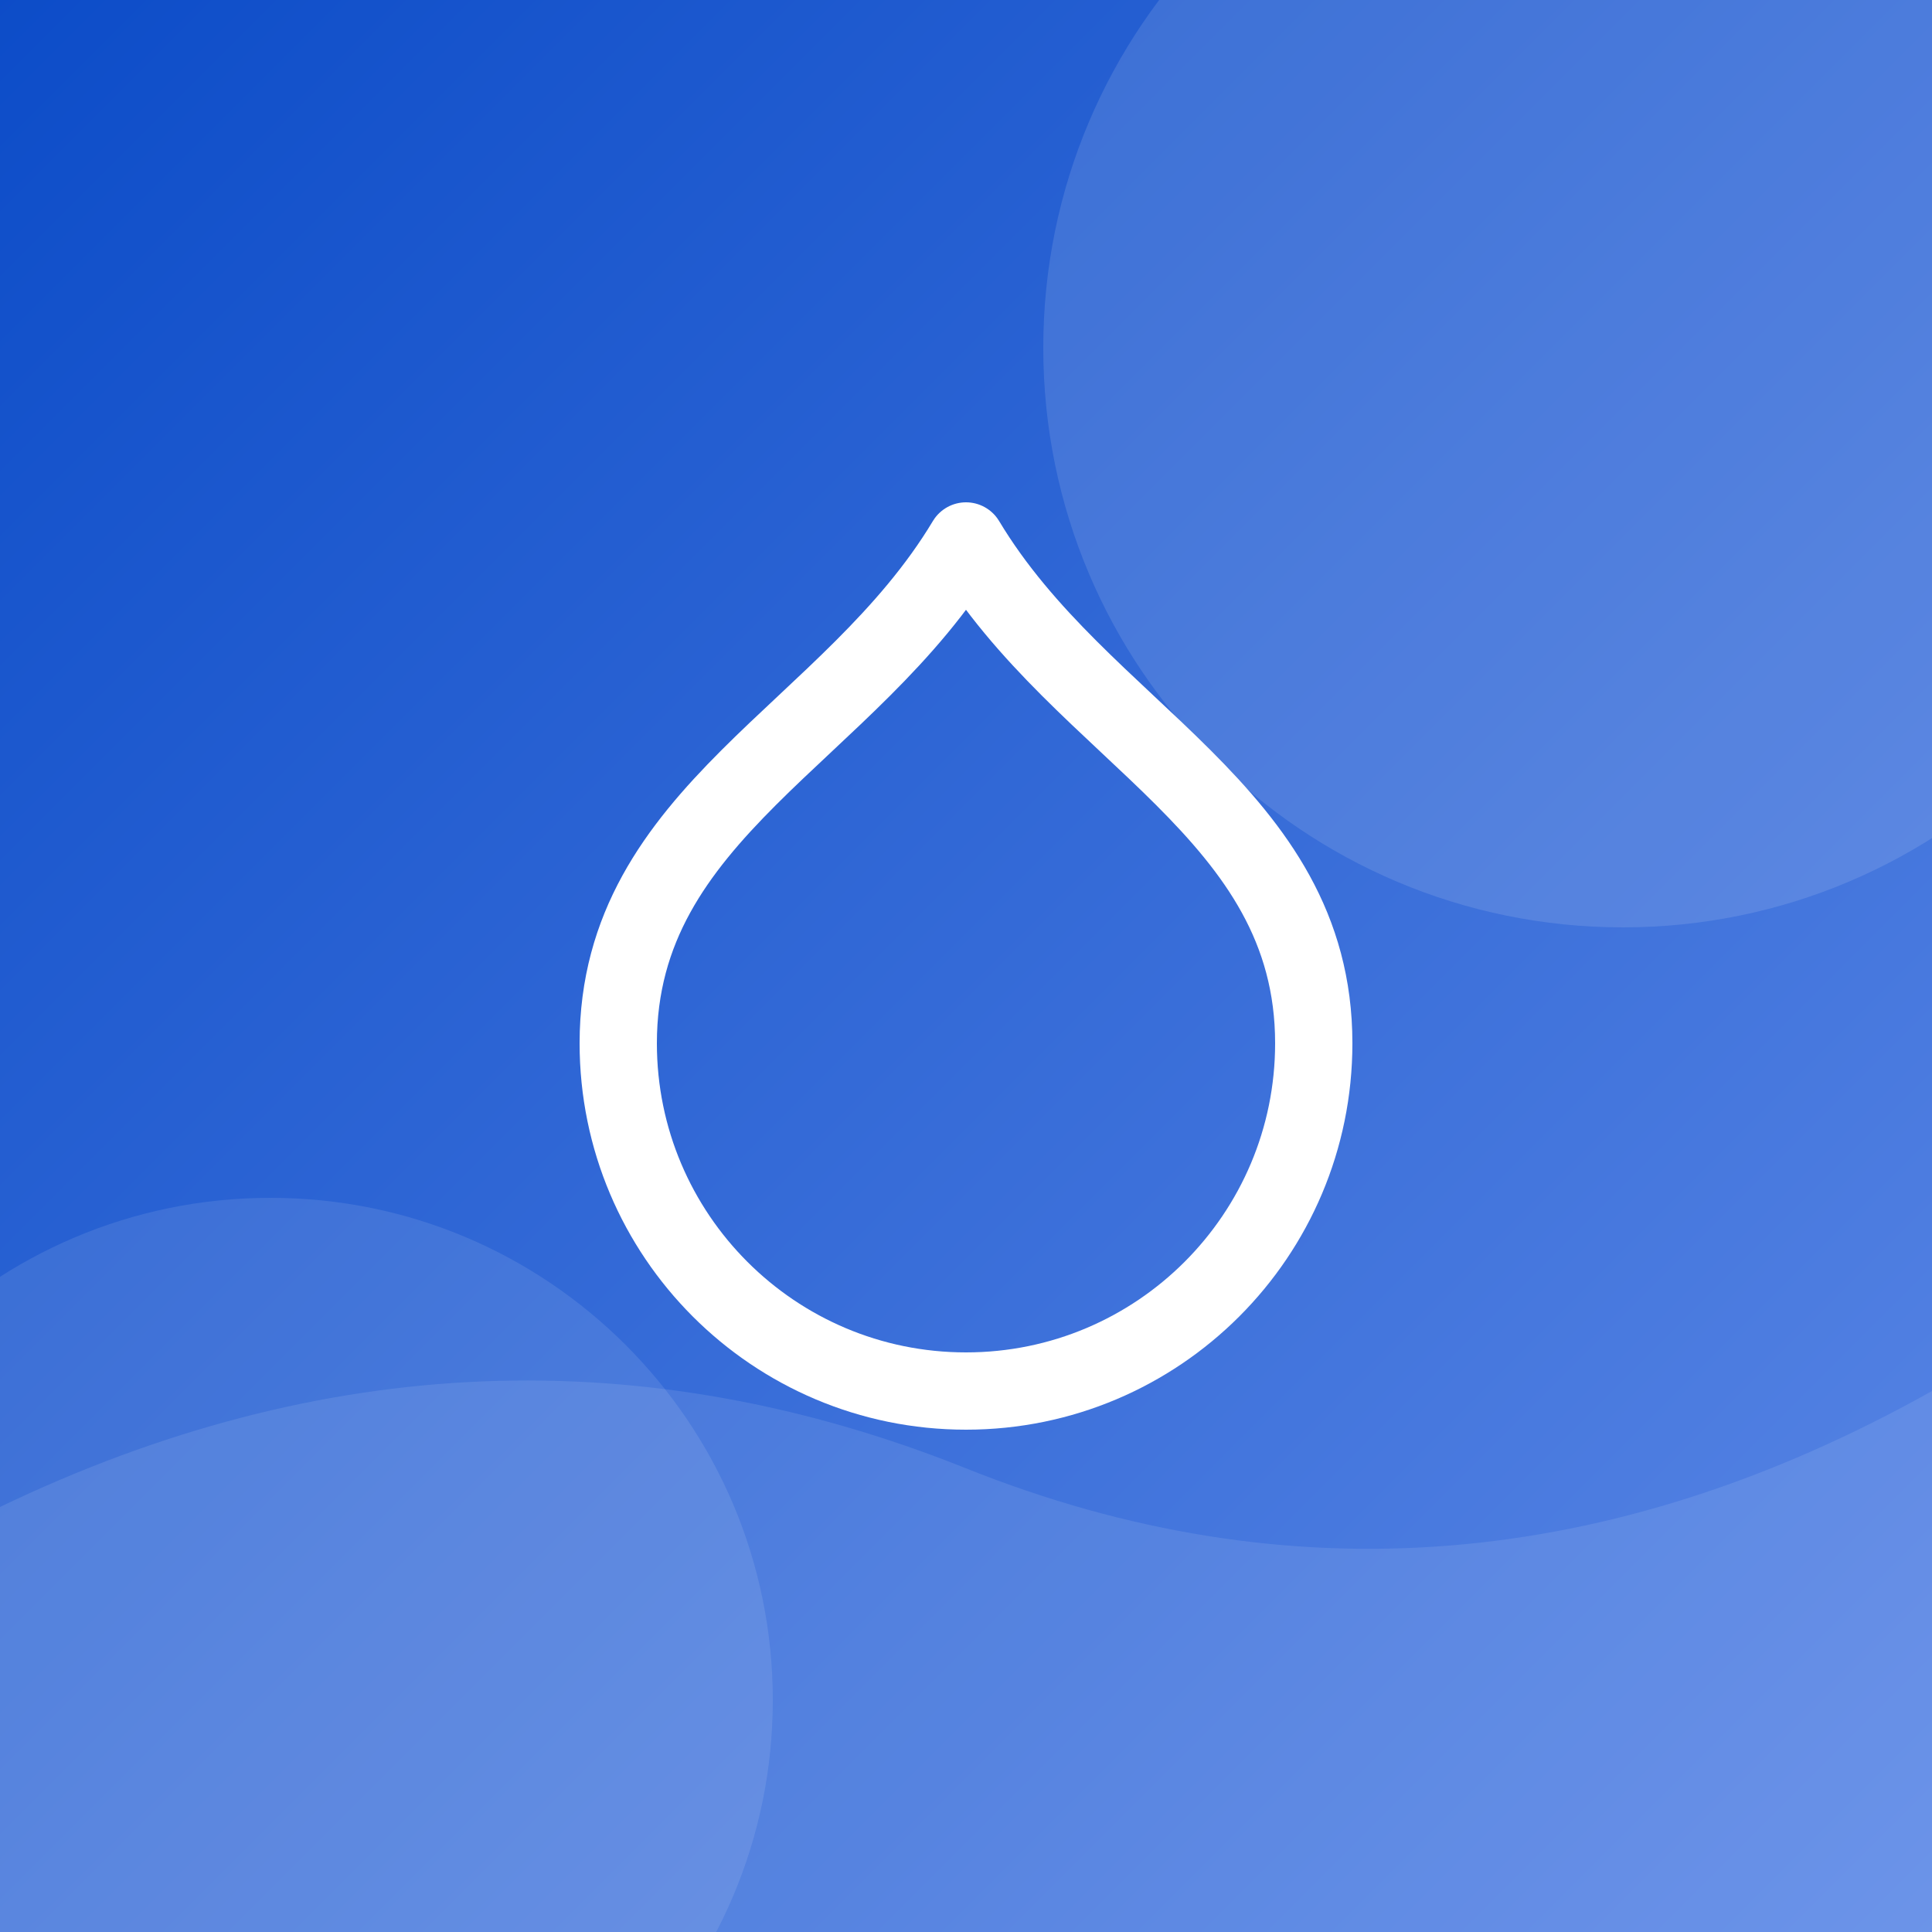
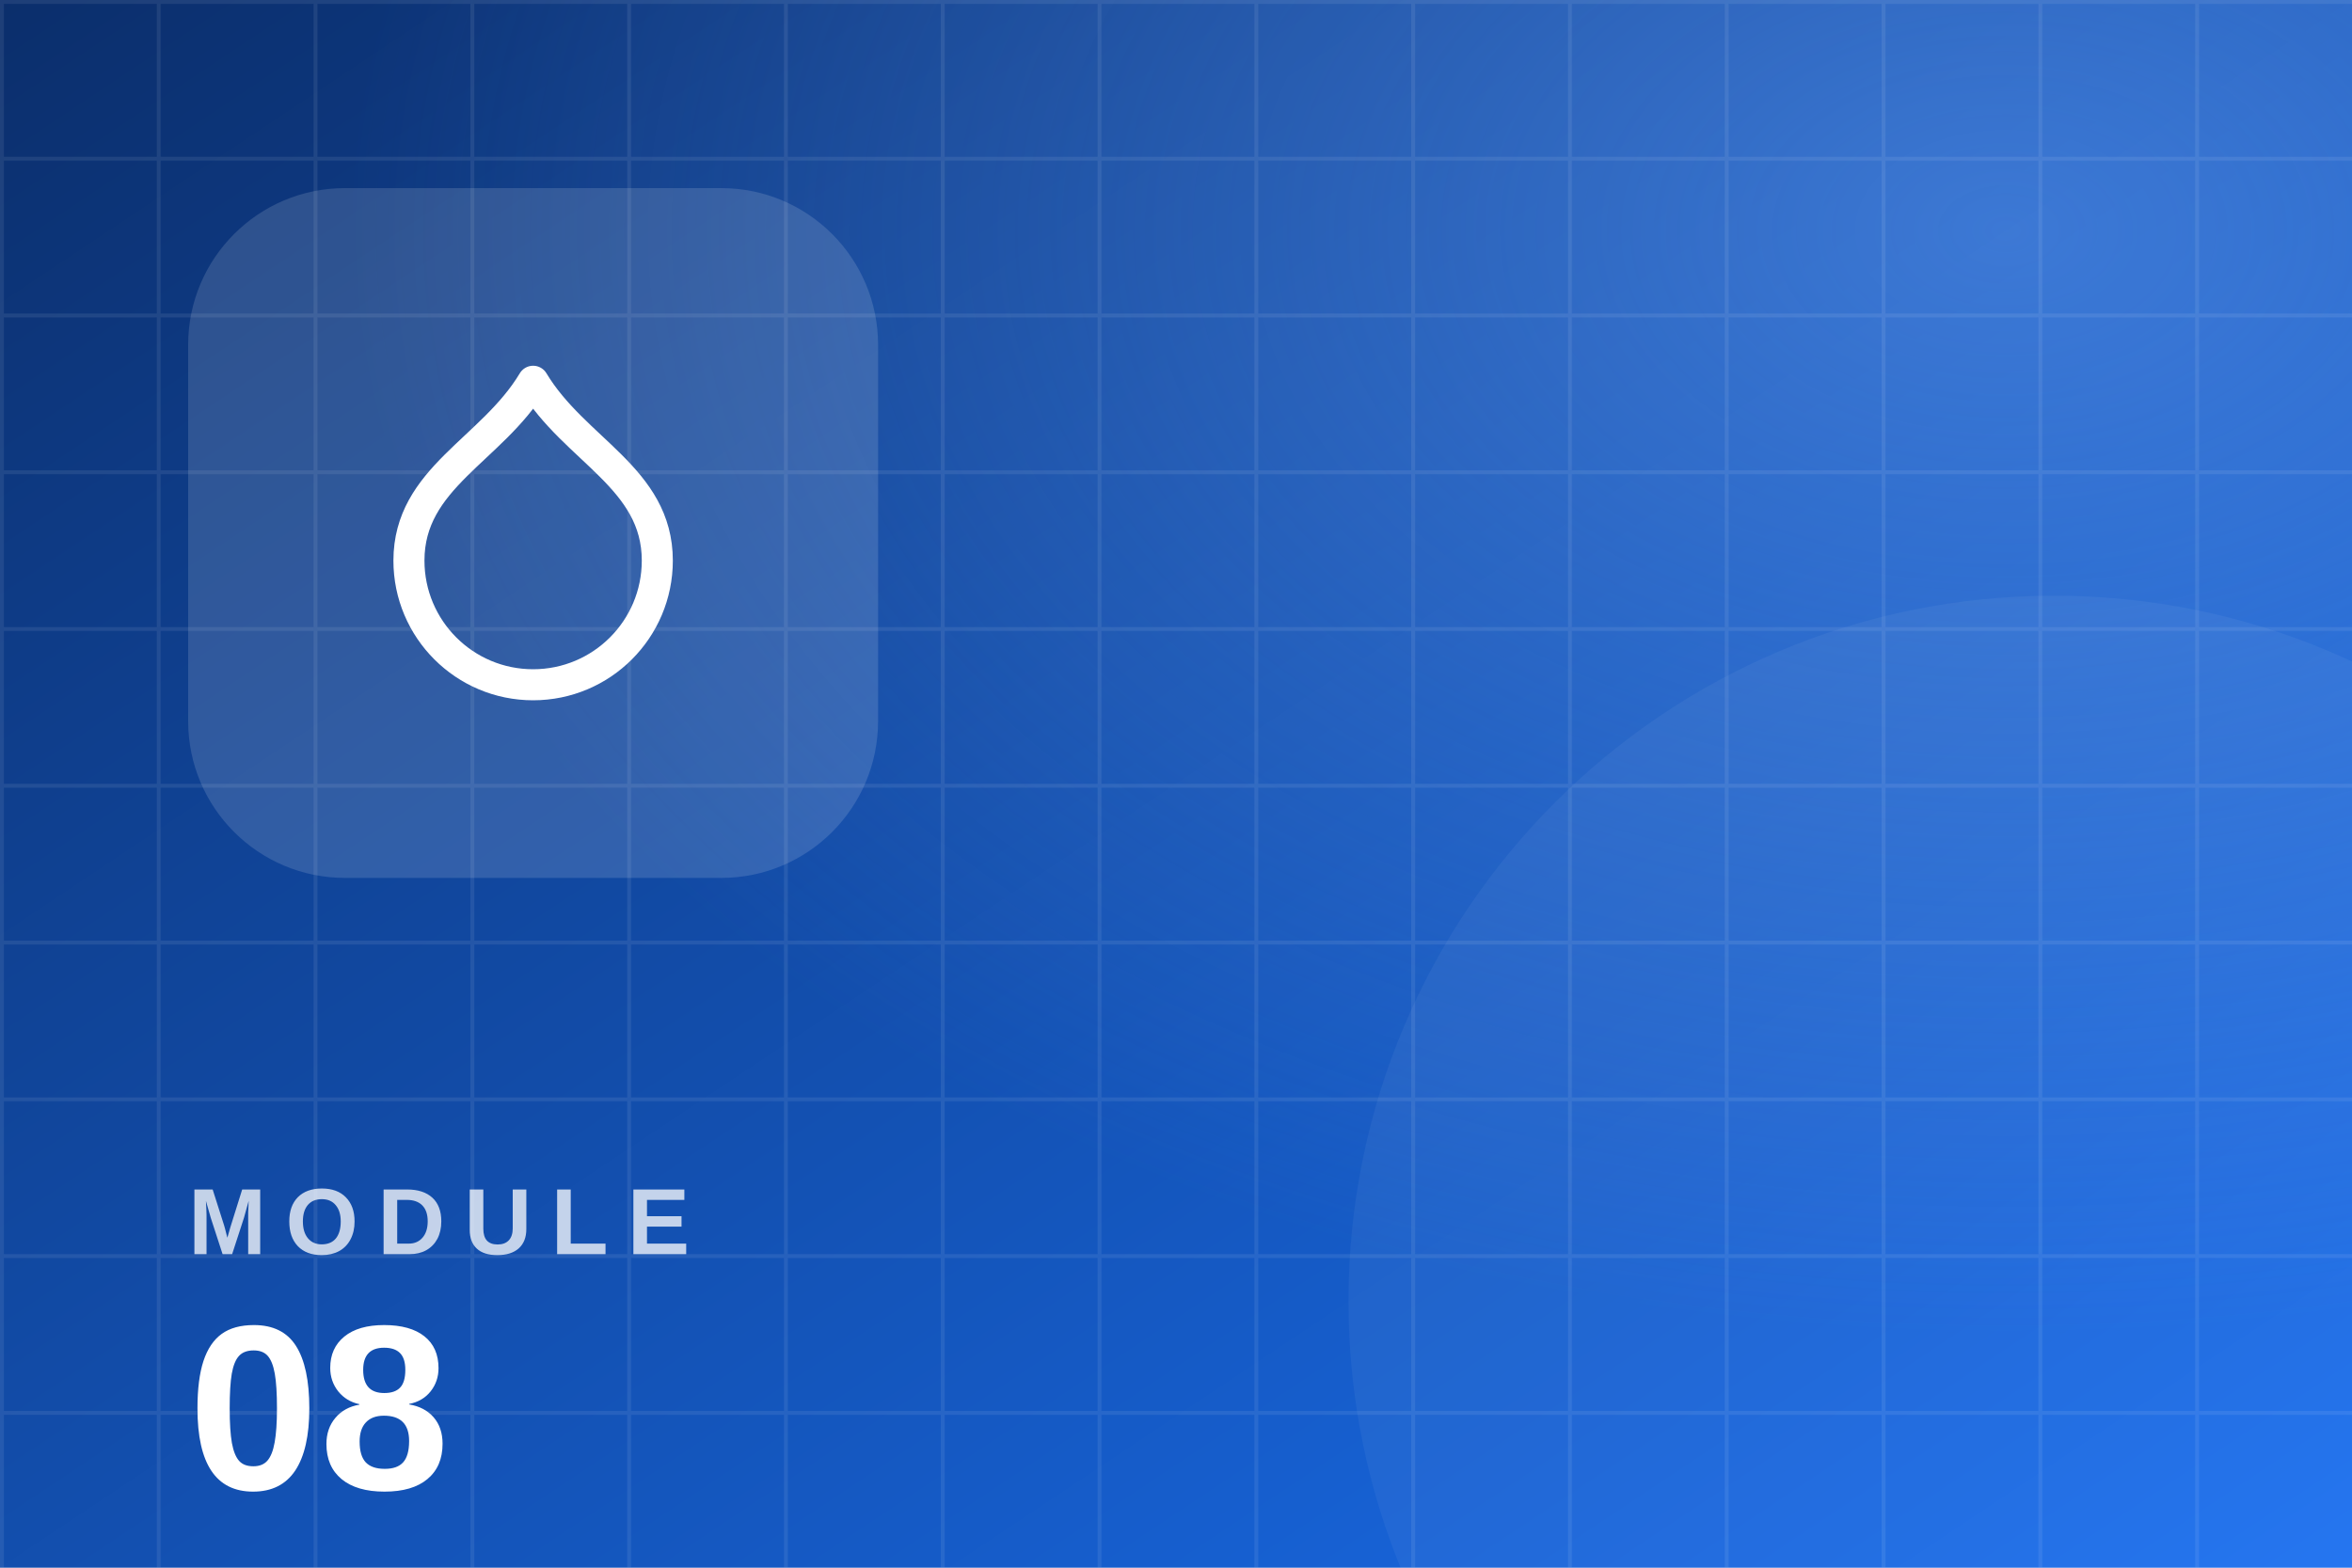
- <svg xmlns="http://www.w3.org/2000/svg" viewBox="0 0 100 100" preserveAspectRatio="xMidYMid slice">
+ <svg xmlns="http://www.w3.org/2000/svg" viewBox="0 0 300 200" preserveAspectRatio="xMidYMid slice">
  <defs>
    <linearGradient id="g" x1="0" y1="0" x2="1" y2="1">
-       <stop offset="0" stop-color="rgb(12,76,200)" />
-       <stop offset="1" stop-color="rgb(92,136,230)" />
+       <stop offset="0" stop-color="#0B2E6B" />
+       <stop offset="1" stop-color="#1A6FF0" />
    </linearGradient>
+     <pattern id="grid" width="20" height="20" patternUnits="userSpaceOnUse">
+       <path d="M20 0H0V20" fill="none" stroke="#fff" stroke-opacity=".08" stroke-width="1" />
+     </pattern>
+     <radialGradient id="glow" cx=".85" cy=".15" r=".7">
+       <stop offset="0" stop-color="#5F9BF5" stop-opacity=".55" />
+       <stop offset="1" stop-color="#5F9BF5" stop-opacity="0" />
+     </radialGradient>
  </defs>
-   <rect width="100" height="100" fill="url(#g)" />
-   <circle cx="84" cy="18" r="30" fill="#fff" opacity=".12" />
-   <circle cx="14" cy="88" r="26" fill="#fff" opacity=".10" />
-   <path d="M0 78 Q25 66 50 76 T100 72 V100 H0z" fill="#fff" opacity=".10" />
-   <g fill="none" stroke="#fff" stroke-width="4" stroke-linecap="round" stroke-linejoin="round">
+   <rect width="300" height="200" fill="url(#g)" />
+   <rect width="300" height="200" fill="url(#glow)" />
+   <rect width="300" height="200" fill="url(#grid)" />
+   <circle cx="262" cy="166" r="90" fill="#fff" fill-opacity=".05" />
+   <rect x="24" y="24" width="88" height="88" rx="20" fill="#fff" fill-opacity=".14" />
+   <g transform="translate(24 24) scale(.88)" fill="none" stroke="#fff" stroke-width="4.5" stroke-linecap="round" stroke-linejoin="round">
    <path d="M50 28c6 10 18 14 18 26a18 18 0 0 1-36 0c0-12 12-16 18-26z" />
  </g>
+   <text x="24" y="160" font-family="Poppins, Arial, sans-serif" font-size="12" font-weight="700" letter-spacing="2.4" fill="#fff" fill-opacity=".75">MODULE</text>
+   <text x="24" y="190" font-family="Poppins, Arial, sans-serif" font-size="30" font-weight="800" fill="#fff">08</text>
</svg>
